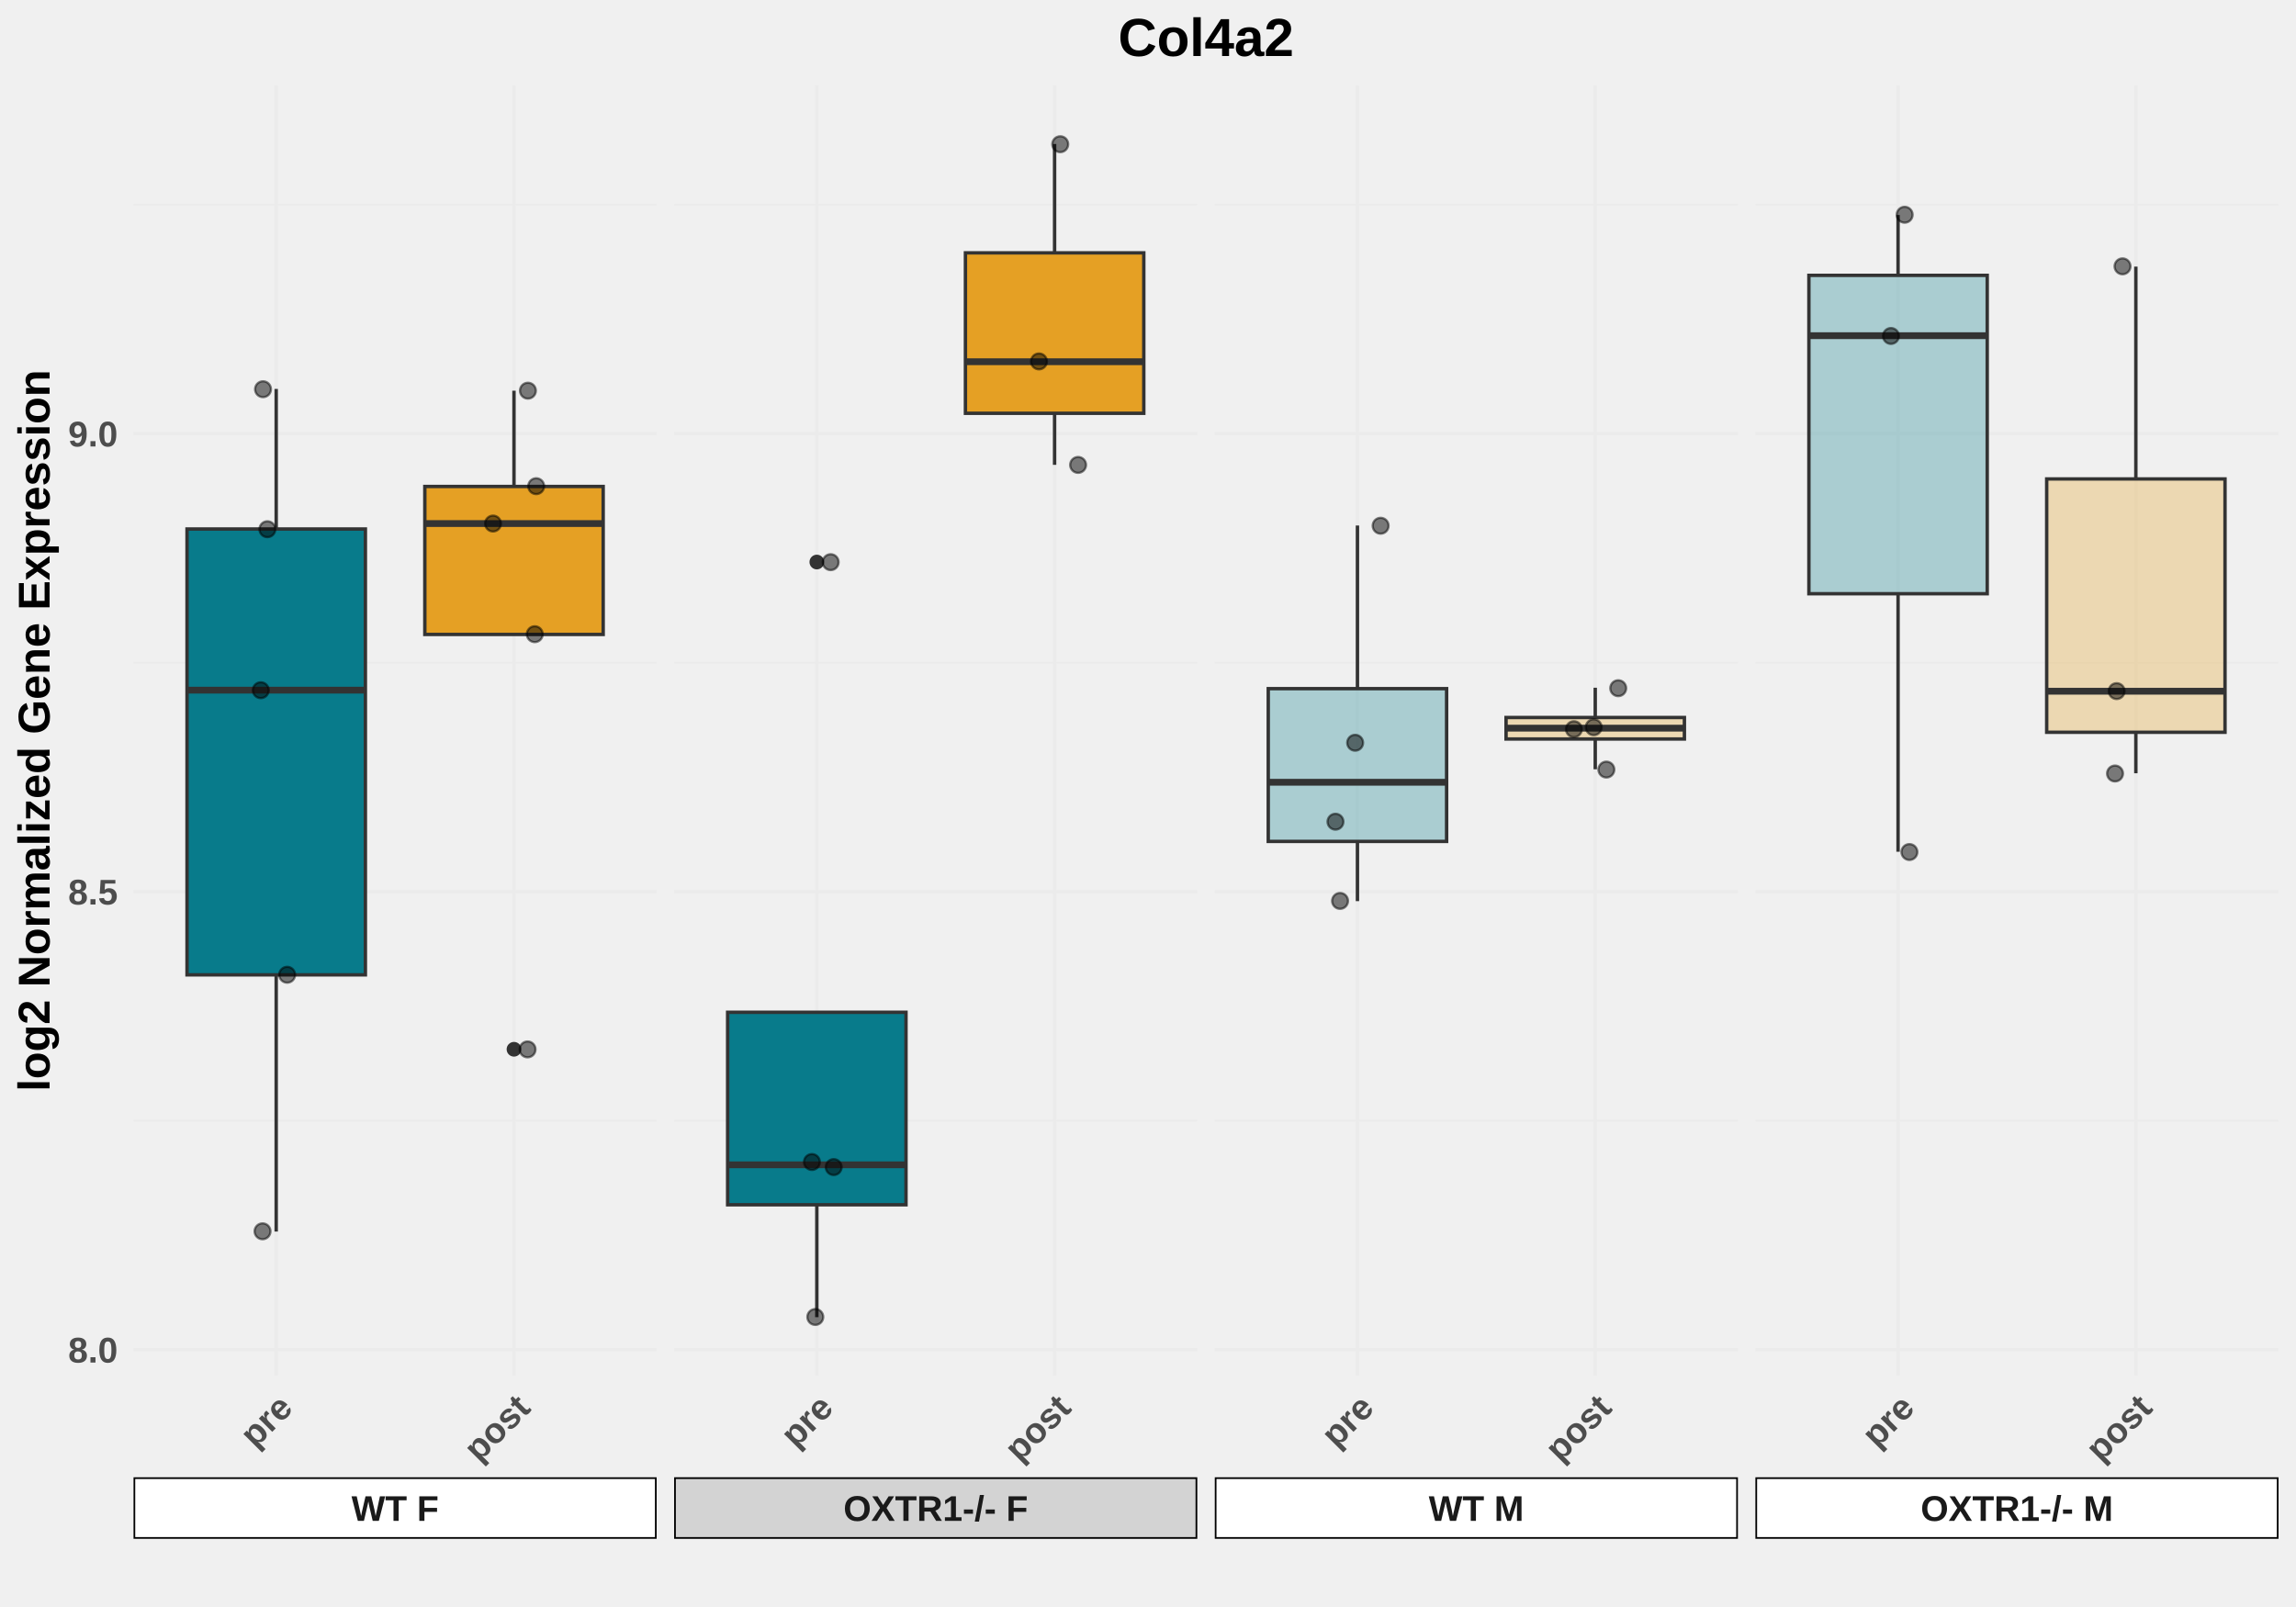
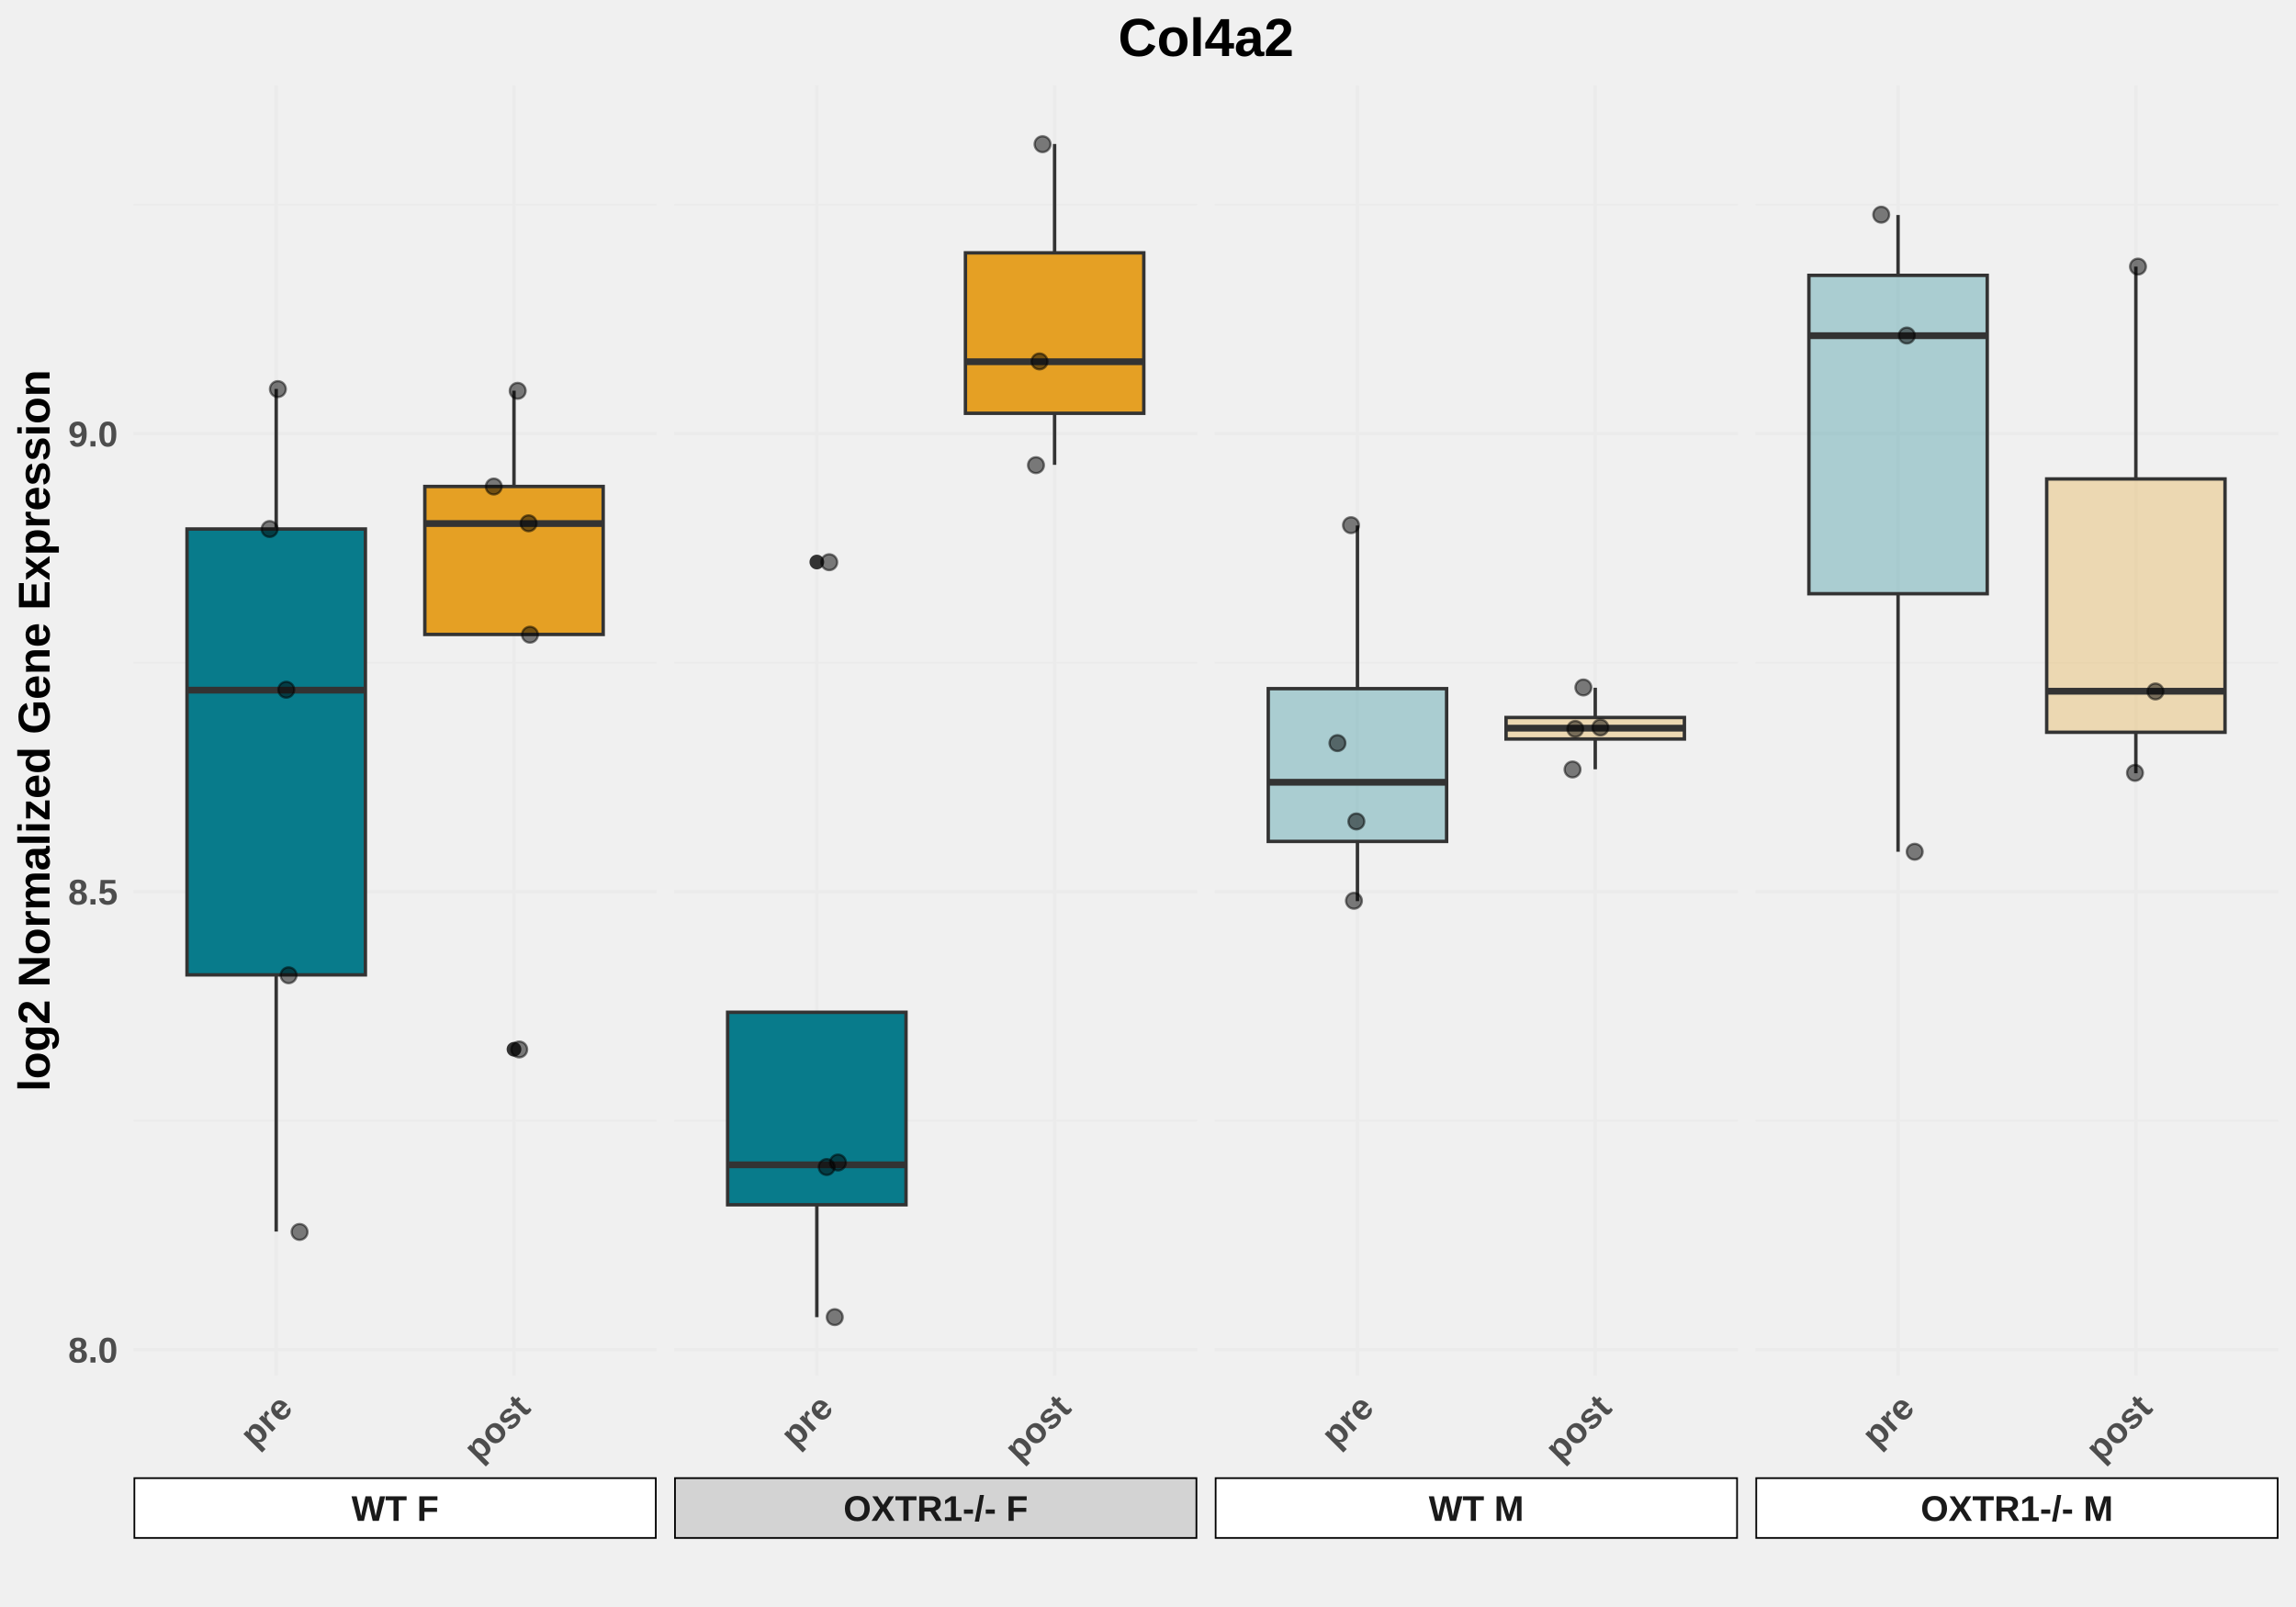
<svg xmlns="http://www.w3.org/2000/svg" class="svglite" width="720.00pt" height="504.00pt" viewBox="0 0 720.00 504.00">
  <defs>
    <style type="text/css">
    .svglite line, .svglite polyline, .svglite polygon, .svglite path, .svglite rect, .svglite circle {
      fill: none;
      stroke: #000000;
      stroke-linecap: round;
      stroke-linejoin: round;
      stroke-miterlimit: 10.00;
    }
    .svglite text {
      white-space: pre;
    }
  </style>
  </defs>
  <rect width="100%" height="100%" style="stroke: none; fill: none;" />
  <defs>
    <clipPath id="cpMC4wMHw3MjAuMDB8MC4wMHw1MDQuMDA=">
      <rect x="0.00" y="0.00" width="720.00" height="504.00" />
    </clipPath>
  </defs>
  <g clip-path="url(#cpMC4wMHw3MjAuMDB8MC4wMHw1MDQuMDA=)">
</g>
  <defs>
    <clipPath id="cpNDEuODd8MjA1LjkyfDI2Ljc2fDQzMS41MA==">
      <rect x="41.87" y="26.76" width="164.05" height="404.74" />
    </clipPath>
  </defs>
  <g clip-path="url(#cpNDEuODd8MjA1LjkyfDI2Ljc2fDQzMS41MA==)">
    <polyline points="41.87,351.48 205.92,351.48 " style="stroke-width: 0.53; stroke: #EBEBEB; stroke-linecap: butt;" />
    <polyline points="41.87,207.83 205.92,207.83 " style="stroke-width: 0.53; stroke: #EBEBEB; stroke-linecap: butt;" />
    <polyline points="41.87,64.18 205.92,64.18 " style="stroke-width: 0.53; stroke: #EBEBEB; stroke-linecap: butt;" />
    <polyline points="41.87,423.31 205.92,423.31 " style="stroke-width: 1.07; stroke: #EBEBEB; stroke-linecap: butt;" />
    <polyline points="41.87,279.66 205.92,279.66 " style="stroke-width: 1.07; stroke: #EBEBEB; stroke-linecap: butt;" />
    <polyline points="41.87,136.00 205.92,136.00 " style="stroke-width: 1.07; stroke: #EBEBEB; stroke-linecap: butt;" />
    <polyline points="86.61,431.50 86.61,26.76 " style="stroke-width: 1.07; stroke: #EBEBEB; stroke-linecap: butt;" />
    <polyline points="161.18,431.50 161.18,26.76 " style="stroke-width: 1.07; stroke: #EBEBEB; stroke-linecap: butt;" />
    <line x1="86.61" y1="165.91" x2="86.61" y2="121.97" style="stroke-width: 1.07; stroke: #333333; stroke-linecap: butt;" />
    <line x1="86.61" y1="305.74" x2="86.61" y2="386.25" style="stroke-width: 1.07; stroke: #333333; stroke-linecap: butt;" />
    <polygon points="58.65,165.91 58.65,305.74 114.58,305.74 114.58,165.91 58.65,165.91 " style="stroke-width: 1.07; stroke: #333333; stroke-linecap: butt; stroke-linejoin: miter; fill: #087B8B;" />
    <line x1="58.65" y1="216.45" x2="114.58" y2="216.45" style="stroke-width: 2.13; stroke: #333333; stroke-linecap: butt; stroke-linejoin: miter;" />
    <circle cx="161.18" cy="329.08" r="1.95" style="stroke-width: 0.71; stroke: #333333; fill: #333333;" />
    <line x1="161.18" y1="152.57" x2="161.18" y2="122.54" style="stroke-width: 1.07; stroke: #333333; stroke-linecap: butt;" />
    <line x1="161.18" y1="198.98" x2="161.18" y2="198.98" style="stroke-width: 1.07; stroke: #333333; stroke-linecap: butt;" />
    <polygon points="133.22,152.57 133.22,198.98 189.15,198.98 189.15,152.57 133.22,152.57 " style="stroke-width: 1.07; stroke: #333333; stroke-linecap: butt; stroke-linejoin: miter; fill: #E5A024;" />
    <line x1="133.22" y1="164.20" x2="189.15" y2="164.20" style="stroke-width: 2.13; stroke: #333333; stroke-linecap: butt; stroke-linejoin: miter;" />
-     <circle cx="83.85" cy="165.98" r="2.49" style="stroke-width: 0.71; stroke: #000000; stroke-opacity: 0.50; fill: #000000; fill-opacity: 0.50;" />
-     <circle cx="82.48" cy="122.07" r="2.49" style="stroke-width: 0.71; stroke: #000000; stroke-opacity: 0.50; fill: #000000; fill-opacity: 0.50;" />
-     <circle cx="90.05" cy="305.71" r="2.49" style="stroke-width: 0.71; stroke: #000000; stroke-opacity: 0.50; fill: #000000; fill-opacity: 0.50;" />
-     <circle cx="165.55" cy="122.53" r="2.49" style="stroke-width: 0.71; stroke: #000000; stroke-opacity: 0.50; fill: #000000; fill-opacity: 0.50;" />
-     <circle cx="154.61" cy="164.20" r="2.49" style="stroke-width: 0.71; stroke: #000000; stroke-opacity: 0.50; fill: #000000; fill-opacity: 0.50;" />
-     <circle cx="168.15" cy="152.48" r="2.49" style="stroke-width: 0.71; stroke: #000000; stroke-opacity: 0.50; fill: #000000; fill-opacity: 0.50;" />
-     <circle cx="82.33" cy="386.17" r="2.49" style="stroke-width: 0.71; stroke: #000000; stroke-opacity: 0.50; fill: #000000; fill-opacity: 0.50;" />
-     <circle cx="81.78" cy="216.47" r="2.49" style="stroke-width: 0.71; stroke: #000000; stroke-opacity: 0.50; fill: #000000; fill-opacity: 0.50;" />
-     <circle cx="167.70" cy="198.90" r="2.49" style="stroke-width: 0.71; stroke: #000000; stroke-opacity: 0.50; fill: #000000; fill-opacity: 0.50;" />
-     <circle cx="165.44" cy="329.12" r="2.49" style="stroke-width: 0.71; stroke: #000000; stroke-opacity: 0.50; fill: #000000; fill-opacity: 0.50;" />
+     <circle cx="84.55" cy="165.91" r="2.49" style="stroke-width: 0.71; stroke: #000000; stroke-opacity: 0.50; fill: #000000; fill-opacity: 0.50;" />
+     <circle cx="87.14" cy="122.03" r="2.49" style="stroke-width: 0.71; stroke: #000000; stroke-opacity: 0.50; fill: #000000; fill-opacity: 0.50;" />
+     <circle cx="90.50" cy="305.87" r="2.49" style="stroke-width: 0.71; stroke: #000000; stroke-opacity: 0.50; fill: #000000; fill-opacity: 0.50;" />
+     <circle cx="162.34" cy="122.57" r="2.49" style="stroke-width: 0.71; stroke: #000000; stroke-opacity: 0.50; fill: #000000; fill-opacity: 0.50;" />
+     <circle cx="165.77" cy="164.12" r="2.49" style="stroke-width: 0.71; stroke: #000000; stroke-opacity: 0.50; fill: #000000; fill-opacity: 0.50;" />
+     <circle cx="154.84" cy="152.59" r="2.49" style="stroke-width: 0.71; stroke: #000000; stroke-opacity: 0.50; fill: #000000; fill-opacity: 0.50;" />
+     <circle cx="93.94" cy="386.37" r="2.49" style="stroke-width: 0.71; stroke: #000000; stroke-opacity: 0.50; fill: #000000; fill-opacity: 0.50;" />
+     <circle cx="89.77" cy="216.32" r="2.49" style="stroke-width: 0.71; stroke: #000000; stroke-opacity: 0.50; fill: #000000; fill-opacity: 0.50;" />
+     <circle cx="166.19" cy="199.06" r="2.49" style="stroke-width: 0.71; stroke: #000000; stroke-opacity: 0.50; fill: #000000; fill-opacity: 0.50;" />
+     <circle cx="162.82" cy="329.14" r="2.49" style="stroke-width: 0.71; stroke: #000000; stroke-opacity: 0.50; fill: #000000; fill-opacity: 0.50;" />
  </g>
  <g clip-path="url(#cpMC4wMHw3MjAuMDB8MC4wMHw1MDQuMDA=)">
</g>
  <defs>
    <clipPath id="cpMjExLjQwfDM3NS40NnwyNi43Nnw0MzEuNTA=">
      <rect x="211.40" y="26.76" width="164.05" height="404.74" />
    </clipPath>
  </defs>
  <g clip-path="url(#cpMjExLjQwfDM3NS40NnwyNi43Nnw0MzEuNTA=)">
    <polyline points="211.40,351.48 375.46,351.48 " style="stroke-width: 0.53; stroke: #EBEBEB; stroke-linecap: butt;" />
    <polyline points="211.40,207.83 375.46,207.83 " style="stroke-width: 0.53; stroke: #EBEBEB; stroke-linecap: butt;" />
    <polyline points="211.40,64.18 375.46,64.18 " style="stroke-width: 0.53; stroke: #EBEBEB; stroke-linecap: butt;" />
    <polyline points="211.40,423.31 375.46,423.31 " style="stroke-width: 1.07; stroke: #EBEBEB; stroke-linecap: butt;" />
    <polyline points="211.40,279.66 375.46,279.66 " style="stroke-width: 1.07; stroke: #EBEBEB; stroke-linecap: butt;" />
    <polyline points="211.40,136.00 375.46,136.00 " style="stroke-width: 1.07; stroke: #EBEBEB; stroke-linecap: butt;" />
    <polyline points="256.15,431.50 256.15,26.76 " style="stroke-width: 1.07; stroke: #EBEBEB; stroke-linecap: butt;" />
    <polyline points="330.71,431.50 330.71,26.76 " style="stroke-width: 1.07; stroke: #EBEBEB; stroke-linecap: butt;" />
    <circle cx="256.15" cy="176.27" r="1.95" style="stroke-width: 0.71; stroke: #333333; fill: #333333;" />
    <line x1="256.15" y1="317.48" x2="256.15" y2="317.48" style="stroke-width: 1.07; stroke: #333333; stroke-linecap: butt;" />
    <line x1="256.15" y1="377.85" x2="256.15" y2="413.11" style="stroke-width: 1.07; stroke: #333333; stroke-linecap: butt;" />
    <polygon points="228.18,317.48 228.18,377.85 284.11,377.85 284.11,317.48 228.18,317.48 " style="stroke-width: 1.07; stroke: #333333; stroke-linecap: butt; stroke-linejoin: miter; fill: #087B8B;" />
    <line x1="228.18" y1="365.32" x2="284.11" y2="365.32" style="stroke-width: 2.13; stroke: #333333; stroke-linecap: butt; stroke-linejoin: miter;" />
    <line x1="330.71" y1="79.30" x2="330.71" y2="45.16" style="stroke-width: 1.07; stroke: #333333; stroke-linecap: butt;" />
    <line x1="330.71" y1="129.62" x2="330.71" y2="145.79" style="stroke-width: 1.07; stroke: #333333; stroke-linecap: butt;" />
    <polygon points="302.75,79.30 302.75,129.62 358.68,129.62 358.68,79.30 302.75,79.30 " style="stroke-width: 1.07; stroke: #333333; stroke-linecap: butt; stroke-linejoin: miter; fill: #E5A024;" />
    <line x1="302.75" y1="113.45" x2="358.68" y2="113.45" style="stroke-width: 2.13; stroke: #333333; stroke-linecap: butt; stroke-linejoin: miter;" />
-     <circle cx="255.67" cy="413.04" r="2.49" style="stroke-width: 0.71; stroke: #000000; stroke-opacity: 0.50; fill: #000000; fill-opacity: 0.50;" />
-     <circle cx="261.44" cy="366.03" r="2.49" style="stroke-width: 0.71; stroke: #000000; stroke-opacity: 0.50; fill: #000000; fill-opacity: 0.50;" />
-     <circle cx="254.61" cy="364.44" r="2.49" style="stroke-width: 0.71; stroke: #000000; stroke-opacity: 0.50; fill: #000000; fill-opacity: 0.50;" />
-     <circle cx="325.81" cy="113.35" r="2.49" style="stroke-width: 0.71; stroke: #000000; stroke-opacity: 0.50; fill: #000000; fill-opacity: 0.50;" />
-     <circle cx="338.08" cy="145.81" r="2.49" style="stroke-width: 0.71; stroke: #000000; stroke-opacity: 0.50; fill: #000000; fill-opacity: 0.50;" />
-     <circle cx="332.48" cy="45.23" r="2.49" style="stroke-width: 0.71; stroke: #000000; stroke-opacity: 0.50; fill: #000000; fill-opacity: 0.50;" />
-     <circle cx="260.49" cy="176.31" r="2.49" style="stroke-width: 0.71; stroke: #000000; stroke-opacity: 0.50; fill: #000000; fill-opacity: 0.50;" />
+     <circle cx="261.77" cy="413.09" r="2.49" style="stroke-width: 0.71; stroke: #000000; stroke-opacity: 0.50; fill: #000000; fill-opacity: 0.50;" />
+     <circle cx="259.24" cy="366.01" r="2.49" style="stroke-width: 0.71; stroke: #000000; stroke-opacity: 0.50; fill: #000000; fill-opacity: 0.50;" />
+     <circle cx="262.78" cy="364.60" r="2.49" style="stroke-width: 0.71; stroke: #000000; stroke-opacity: 0.50; fill: #000000; fill-opacity: 0.50;" />
+     <circle cx="325.98" cy="113.35" r="2.49" style="stroke-width: 0.71; stroke: #000000; stroke-opacity: 0.50; fill: #000000; fill-opacity: 0.50;" />
+     <circle cx="324.87" cy="145.89" r="2.49" style="stroke-width: 0.71; stroke: #000000; stroke-opacity: 0.50; fill: #000000; fill-opacity: 0.50;" />
+     <circle cx="326.93" cy="45.22" r="2.49" style="stroke-width: 0.71; stroke: #000000; stroke-opacity: 0.50; fill: #000000; fill-opacity: 0.50;" />
+     <circle cx="260.04" cy="176.33" r="2.49" style="stroke-width: 0.71; stroke: #000000; stroke-opacity: 0.50; fill: #000000; fill-opacity: 0.50;" />
  </g>
  <g clip-path="url(#cpMC4wMHw3MjAuMDB8MC4wMHw1MDQuMDA=)">
</g>
  <defs>
    <clipPath id="cpMzgwLjk0fDU0NC45OXwyNi43Nnw0MzEuNTA=">
      <rect x="380.94" y="26.76" width="164.05" height="404.74" />
    </clipPath>
  </defs>
  <g clip-path="url(#cpMzgwLjk0fDU0NC45OXwyNi43Nnw0MzEuNTA=)">
    <polyline points="380.94,351.48 544.99,351.48 " style="stroke-width: 0.53; stroke: #EBEBEB; stroke-linecap: butt;" />
    <polyline points="380.94,207.83 544.99,207.83 " style="stroke-width: 0.53; stroke: #EBEBEB; stroke-linecap: butt;" />
    <polyline points="380.94,64.18 544.99,64.18 " style="stroke-width: 0.53; stroke: #EBEBEB; stroke-linecap: butt;" />
    <polyline points="380.94,423.31 544.99,423.31 " style="stroke-width: 1.07; stroke: #EBEBEB; stroke-linecap: butt;" />
    <polyline points="380.94,279.66 544.99,279.66 " style="stroke-width: 1.07; stroke: #EBEBEB; stroke-linecap: butt;" />
    <polyline points="380.94,136.00 544.99,136.00 " style="stroke-width: 1.07; stroke: #EBEBEB; stroke-linecap: butt;" />
    <polyline points="425.68,431.50 425.68,26.76 " style="stroke-width: 1.07; stroke: #EBEBEB; stroke-linecap: butt;" />
    <polyline points="500.25,431.50 500.25,26.76 " style="stroke-width: 1.07; stroke: #EBEBEB; stroke-linecap: butt;" />
    <line x1="425.68" y1="215.98" x2="425.68" y2="164.82" style="stroke-width: 1.07; stroke: #333333; stroke-linecap: butt;" />
    <line x1="425.68" y1="263.89" x2="425.68" y2="282.63" style="stroke-width: 1.07; stroke: #333333; stroke-linecap: butt;" />
    <polygon points="397.71,215.98 397.71,263.89 453.64,263.89 453.64,215.98 397.71,215.98 " style="stroke-width: 1.07; stroke: #333333; stroke-linecap: butt; stroke-linejoin: miter; fill: #087B8B; fill-opacity: 0.30;" />
    <line x1="397.71" y1="245.34" x2="453.64" y2="245.34" style="stroke-width: 2.13; stroke: #333333; stroke-linecap: butt; stroke-linejoin: miter;" />
    <line x1="500.25" y1="225.03" x2="500.25" y2="215.70" style="stroke-width: 1.07; stroke: #333333; stroke-linecap: butt;" />
    <line x1="500.25" y1="231.77" x2="500.25" y2="241.27" style="stroke-width: 1.07; stroke: #333333; stroke-linecap: butt;" />
    <polygon points="472.28,225.03 472.28,231.77 528.21,231.77 528.21,225.03 472.28,225.03 " style="stroke-width: 1.07; stroke: #333333; stroke-linecap: butt; stroke-linejoin: miter; fill: #E5A024; fill-opacity: 0.30;" />
    <line x1="472.28" y1="228.37" x2="528.21" y2="228.37" style="stroke-width: 2.13; stroke: #333333; stroke-linecap: butt; stroke-linejoin: miter;" />
-     <circle cx="432.95" cy="164.89" r="2.49" style="stroke-width: 0.71; stroke: #000000; stroke-opacity: 0.50; fill: #000000; fill-opacity: 0.50;" />
-     <circle cx="418.79" cy="257.71" r="2.49" style="stroke-width: 0.71; stroke: #000000; stroke-opacity: 0.50; fill: #000000; fill-opacity: 0.50;" />
-     <circle cx="424.96" cy="232.95" r="2.49" style="stroke-width: 0.71; stroke: #000000; stroke-opacity: 0.50; fill: #000000; fill-opacity: 0.50;" />
-     <circle cx="507.46" cy="215.84" r="2.49" style="stroke-width: 0.71; stroke: #000000; stroke-opacity: 0.50; fill: #000000; fill-opacity: 0.50;" />
-     <circle cx="499.77" cy="228.08" r="2.49" style="stroke-width: 0.71; stroke: #000000; stroke-opacity: 0.50; fill: #000000; fill-opacity: 0.50;" />
-     <circle cx="503.74" cy="241.36" r="2.49" style="stroke-width: 0.71; stroke: #000000; stroke-opacity: 0.50; fill: #000000; fill-opacity: 0.50;" />
-     <circle cx="420.23" cy="282.55" r="2.49" style="stroke-width: 0.71; stroke: #000000; stroke-opacity: 0.50; fill: #000000; fill-opacity: 0.50;" />
-     <circle cx="493.56" cy="228.69" r="2.49" style="stroke-width: 0.71; stroke: #000000; stroke-opacity: 0.50; fill: #000000; fill-opacity: 0.50;" />
+     <circle cx="423.66" cy="164.71" r="2.49" style="stroke-width: 0.71; stroke: #000000; stroke-opacity: 0.50; fill: #000000; fill-opacity: 0.50;" />
+     <circle cx="425.34" cy="257.63" r="2.49" style="stroke-width: 0.71; stroke: #000000; stroke-opacity: 0.50; fill: #000000; fill-opacity: 0.50;" />
+     <circle cx="419.41" cy="233.06" r="2.49" style="stroke-width: 0.71; stroke: #000000; stroke-opacity: 0.50; fill: #000000; fill-opacity: 0.50;" />
+     <circle cx="496.53" cy="215.61" r="2.49" style="stroke-width: 0.71; stroke: #000000; stroke-opacity: 0.50; fill: #000000; fill-opacity: 0.50;" />
+     <circle cx="501.86" cy="228.16" r="2.49" style="stroke-width: 0.71; stroke: #000000; stroke-opacity: 0.50; fill: #000000; fill-opacity: 0.50;" />
+     <circle cx="493.13" cy="241.33" r="2.49" style="stroke-width: 0.71; stroke: #000000; stroke-opacity: 0.50; fill: #000000; fill-opacity: 0.50;" />
+     <circle cx="424.58" cy="282.51" r="2.49" style="stroke-width: 0.71; stroke: #000000; stroke-opacity: 0.50; fill: #000000; fill-opacity: 0.50;" />
+     <circle cx="493.99" cy="228.60" r="2.49" style="stroke-width: 0.71; stroke: #000000; stroke-opacity: 0.50; fill: #000000; fill-opacity: 0.50;" />
  </g>
  <g clip-path="url(#cpMC4wMHw3MjAuMDB8MC4wMHw1MDQuMDA=)">
</g>
  <defs>
    <clipPath id="cpNTUwLjQ3fDcxNC41MnwyNi43Nnw0MzEuNTA=">
      <rect x="550.47" y="26.76" width="164.05" height="404.74" />
    </clipPath>
  </defs>
  <g clip-path="url(#cpNTUwLjQ3fDcxNC41MnwyNi43Nnw0MzEuNTA=)">
    <polyline points="550.47,351.48 714.52,351.48 " style="stroke-width: 0.53; stroke: #EBEBEB; stroke-linecap: butt;" />
    <polyline points="550.47,207.83 714.52,207.83 " style="stroke-width: 0.53; stroke: #EBEBEB; stroke-linecap: butt;" />
    <polyline points="550.47,64.18 714.52,64.18 " style="stroke-width: 0.53; stroke: #EBEBEB; stroke-linecap: butt;" />
    <polyline points="550.47,423.31 714.52,423.31 " style="stroke-width: 1.07; stroke: #EBEBEB; stroke-linecap: butt;" />
    <polyline points="550.47,279.66 714.52,279.66 " style="stroke-width: 1.07; stroke: #EBEBEB; stroke-linecap: butt;" />
    <polyline points="550.47,136.00 714.52,136.00 " style="stroke-width: 1.07; stroke: #EBEBEB; stroke-linecap: butt;" />
    <polyline points="595.21,431.50 595.21,26.76 " style="stroke-width: 1.07; stroke: #EBEBEB; stroke-linecap: butt;" />
    <polyline points="669.78,431.50 669.78,26.76 " style="stroke-width: 1.07; stroke: #EBEBEB; stroke-linecap: butt;" />
    <line x1="595.21" y1="86.36" x2="595.21" y2="67.43" style="stroke-width: 1.07; stroke: #333333; stroke-linecap: butt;" />
    <line x1="595.21" y1="186.21" x2="595.21" y2="267.13" style="stroke-width: 1.07; stroke: #333333; stroke-linecap: butt;" />
    <polygon points="567.25,86.36 567.25,186.21 623.17,186.21 623.17,86.36 567.25,86.36 " style="stroke-width: 1.07; stroke: #333333; stroke-linecap: butt; stroke-linejoin: miter; fill: #087B8B; fill-opacity: 0.30;" />
    <line x1="567.25" y1="105.28" x2="623.17" y2="105.28" style="stroke-width: 2.13; stroke: #333333; stroke-linecap: butt; stroke-linejoin: miter;" />
    <line x1="669.78" y1="150.21" x2="669.78" y2="83.62" style="stroke-width: 1.07; stroke: #333333; stroke-linecap: butt;" />
    <line x1="669.78" y1="229.66" x2="669.78" y2="242.52" style="stroke-width: 1.07; stroke: #333333; stroke-linecap: butt;" />
    <polygon points="641.82,150.21 641.82,229.66 697.74,229.66 697.74,150.21 641.82,150.21 " style="stroke-width: 1.07; stroke: #333333; stroke-linecap: butt; stroke-linejoin: miter; fill: #E5A024; fill-opacity: 0.30;" />
    <line x1="641.82" y1="216.79" x2="697.74" y2="216.79" style="stroke-width: 2.13; stroke: #333333; stroke-linecap: butt; stroke-linejoin: miter;" />
-     <circle cx="597.28" cy="67.35" r="2.49" style="stroke-width: 0.71; stroke: #000000; stroke-opacity: 0.50; fill: #000000; fill-opacity: 0.50;" />
-     <circle cx="598.77" cy="267.22" r="2.49" style="stroke-width: 0.71; stroke: #000000; stroke-opacity: 0.50; fill: #000000; fill-opacity: 0.50;" />
-     <circle cx="592.98" cy="105.37" r="2.49" style="stroke-width: 0.71; stroke: #000000; stroke-opacity: 0.50; fill: #000000; fill-opacity: 0.50;" />
-     <circle cx="663.76" cy="216.75" r="2.49" style="stroke-width: 0.71; stroke: #000000; stroke-opacity: 0.50; fill: #000000; fill-opacity: 0.50;" />
-     <circle cx="663.25" cy="242.59" r="2.49" style="stroke-width: 0.71; stroke: #000000; stroke-opacity: 0.50; fill: #000000; fill-opacity: 0.50;" />
-     <circle cx="665.60" cy="83.53" r="2.49" style="stroke-width: 0.71; stroke: #000000; stroke-opacity: 0.50; fill: #000000; fill-opacity: 0.50;" />
+     <circle cx="589.93" cy="67.33" r="2.49" style="stroke-width: 0.71; stroke: #000000; stroke-opacity: 0.50; fill: #000000; fill-opacity: 0.50;" />
+     <circle cx="600.43" cy="267.13" r="2.49" style="stroke-width: 0.71; stroke: #000000; stroke-opacity: 0.50; fill: #000000; fill-opacity: 0.50;" />
+     <circle cx="597.96" cy="105.23" r="2.49" style="stroke-width: 0.71; stroke: #000000; stroke-opacity: 0.50; fill: #000000; fill-opacity: 0.50;" />
+     <circle cx="675.93" cy="216.86" r="2.49" style="stroke-width: 0.71; stroke: #000000; stroke-opacity: 0.50; fill: #000000; fill-opacity: 0.50;" />
+     <circle cx="669.51" cy="242.39" r="2.49" style="stroke-width: 0.71; stroke: #000000; stroke-opacity: 0.50; fill: #000000; fill-opacity: 0.50;" />
+     <circle cx="670.45" cy="83.61" r="2.49" style="stroke-width: 0.71; stroke: #000000; stroke-opacity: 0.50; fill: #000000; fill-opacity: 0.50;" />
  </g>
  <g clip-path="url(#cpMC4wMHw3MjAuMDB8MC4wMHw1MDQuMDA=)">
</g>
  <defs>
    <clipPath id="cpNDEuODd8MjA1LjkyfDQ2My4zMnw0ODIuNjE=">
      <rect x="41.87" y="463.32" width="164.05" height="19.29" />
    </clipPath>
  </defs>
  <g clip-path="url(#cpNDEuODd8MjA1LjkyfDQ2My4zMnw0ODIuNjE=)">
    <rect x="41.87" y="463.32" width="164.05" height="19.29" style="stroke-width: 1.07; fill: #FFFFFF;" />
    <text x="123.90" y="476.99" text-anchor="middle" style="font-size: 11.20px; font-weight: bold;fill: #1A1A1A; font-family: &quot;Arial&quot;;" textLength="27.34px" lengthAdjust="spacingAndGlyphs">WT F</text>
  </g>
  <g clip-path="url(#cpMC4wMHw3MjAuMDB8MC4wMHw1MDQuMDA=)">
</g>
  <defs>
    <clipPath id="cpMjExLjQwfDM3NS40Nnw0NjMuMzJ8NDgyLjYx">
      <rect x="211.40" y="463.32" width="164.05" height="19.29" />
    </clipPath>
  </defs>
  <g clip-path="url(#cpMjExLjQwfDM3NS40Nnw0NjMuMzJ8NDgyLjYx)">
    <rect x="211.40" y="463.32" width="164.05" height="19.29" style="stroke-width: 1.07; fill: #D3D3D3;" />
    <text x="293.43" y="476.99" text-anchor="middle" style="font-size: 11.20px; font-weight: bold;fill: #1A1A1A; font-family: &quot;Arial&quot;;" textLength="57.82px" lengthAdjust="spacingAndGlyphs">OXTR1-/- F</text>
  </g>
  <g clip-path="url(#cpMC4wMHw3MjAuMDB8MC4wMHw1MDQuMDA=)">
</g>
  <defs>
    <clipPath id="cpMzgwLjk0fDU0NC45OXw0NjMuMzJ8NDgyLjYx">
      <rect x="380.94" y="463.32" width="164.05" height="19.29" />
    </clipPath>
  </defs>
  <g clip-path="url(#cpMzgwLjk0fDU0NC45OXw0NjMuMzJ8NDgyLjYx)">
    <rect x="380.94" y="463.32" width="164.05" height="19.29" style="stroke-width: 1.07; fill: #FFFFFF;" />
    <text x="462.96" y="476.99" text-anchor="middle" style="font-size: 11.20px; font-weight: bold;fill: #1A1A1A; font-family: &quot;Arial&quot;;" textLength="29.83px" lengthAdjust="spacingAndGlyphs">WT M</text>
  </g>
  <g clip-path="url(#cpMC4wMHw3MjAuMDB8MC4wMHw1MDQuMDA=)">
</g>
  <defs>
    <clipPath id="cpNTUwLjQ3fDcxNC41Mnw0NjMuMzJ8NDgyLjYx">
      <rect x="550.47" y="463.32" width="164.05" height="19.29" />
    </clipPath>
  </defs>
  <g clip-path="url(#cpNTUwLjQ3fDcxNC41Mnw0NjMuMzJ8NDgyLjYx)">
    <rect x="550.47" y="463.32" width="164.05" height="19.29" style="stroke-width: 1.07; fill: #FFFFFF;" />
    <text x="632.49" y="476.99" text-anchor="middle" style="font-size: 11.20px; font-weight: bold;fill: #1A1A1A; font-family: &quot;Arial&quot;;" textLength="60.31px" lengthAdjust="spacingAndGlyphs">OXTR1-/- M</text>
  </g>
  <g clip-path="url(#cpMC4wMHw3MjAuMDB8MC4wMHw1MDQuMDA=)">
    <text transform="translate(92.31,442.13) rotate(-45)" text-anchor="end" style="font-size: 11.20px; font-weight: bold;fill: #4D4D4D; font-family: &quot;Arial&quot;;" textLength="17.41px" lengthAdjust="spacingAndGlyphs">pre</text>
    <text transform="translate(166.87,442.13) rotate(-45)" text-anchor="end" style="font-size: 11.20px; font-weight: bold;fill: #4D4D4D; font-family: &quot;Arial&quot;;" textLength="23.62px" lengthAdjust="spacingAndGlyphs">post</text>
    <text transform="translate(261.84,442.13) rotate(-45)" text-anchor="end" style="font-size: 11.20px; font-weight: bold;fill: #4D4D4D; font-family: &quot;Arial&quot;;" textLength="17.41px" lengthAdjust="spacingAndGlyphs">pre</text>
    <text transform="translate(336.41,442.13) rotate(-45)" text-anchor="end" style="font-size: 11.20px; font-weight: bold;fill: #4D4D4D; font-family: &quot;Arial&quot;;" textLength="23.62px" lengthAdjust="spacingAndGlyphs">post</text>
    <text transform="translate(431.37,442.13) rotate(-45)" text-anchor="end" style="font-size: 11.20px; font-weight: bold;fill: #4D4D4D; font-family: &quot;Arial&quot;;" textLength="17.41px" lengthAdjust="spacingAndGlyphs">pre</text>
    <text transform="translate(505.94,442.13) rotate(-45)" text-anchor="end" style="font-size: 11.20px; font-weight: bold;fill: #4D4D4D; font-family: &quot;Arial&quot;;" textLength="23.62px" lengthAdjust="spacingAndGlyphs">post</text>
    <text transform="translate(600.90,442.13) rotate(-45)" text-anchor="end" style="font-size: 11.20px; font-weight: bold;fill: #4D4D4D; font-family: &quot;Arial&quot;;" textLength="17.41px" lengthAdjust="spacingAndGlyphs">pre</text>
    <text transform="translate(675.47,442.13) rotate(-45)" text-anchor="end" style="font-size: 11.20px; font-weight: bold;fill: #4D4D4D; font-family: &quot;Arial&quot;;" textLength="23.62px" lengthAdjust="spacingAndGlyphs">post</text>
    <text x="36.94" y="427.33" text-anchor="end" style="font-size: 11.20px; font-weight: bold;fill: #4D4D4D; font-family: &quot;Arial&quot;;" textLength="15.55px" lengthAdjust="spacingAndGlyphs">8.0</text>
    <text x="36.94" y="283.68" text-anchor="end" style="font-size: 11.20px; font-weight: bold;fill: #4D4D4D; font-family: &quot;Arial&quot;;" textLength="15.55px" lengthAdjust="spacingAndGlyphs">8.5</text>
    <text x="36.94" y="140.03" text-anchor="end" style="font-size: 11.20px; font-weight: bold;fill: #4D4D4D; font-family: &quot;Arial&quot;;" textLength="15.55px" lengthAdjust="spacingAndGlyphs">9.0</text>
    <text transform="translate(15.55,229.13) rotate(-90)" text-anchor="middle" style="font-size: 14.00px; font-weight: bold; font-family: &quot;Arial&quot;;" textLength="226.32px" lengthAdjust="spacingAndGlyphs">log2 Normalized Gene Expression</text>
    <text x="378.20" y="17.57" text-anchor="middle" style="font-size: 16.80px; font-weight: bold; font-family: &quot;Arial&quot;;" textLength="55.09px" lengthAdjust="spacingAndGlyphs">Col4a2</text>
  </g>
</svg>
